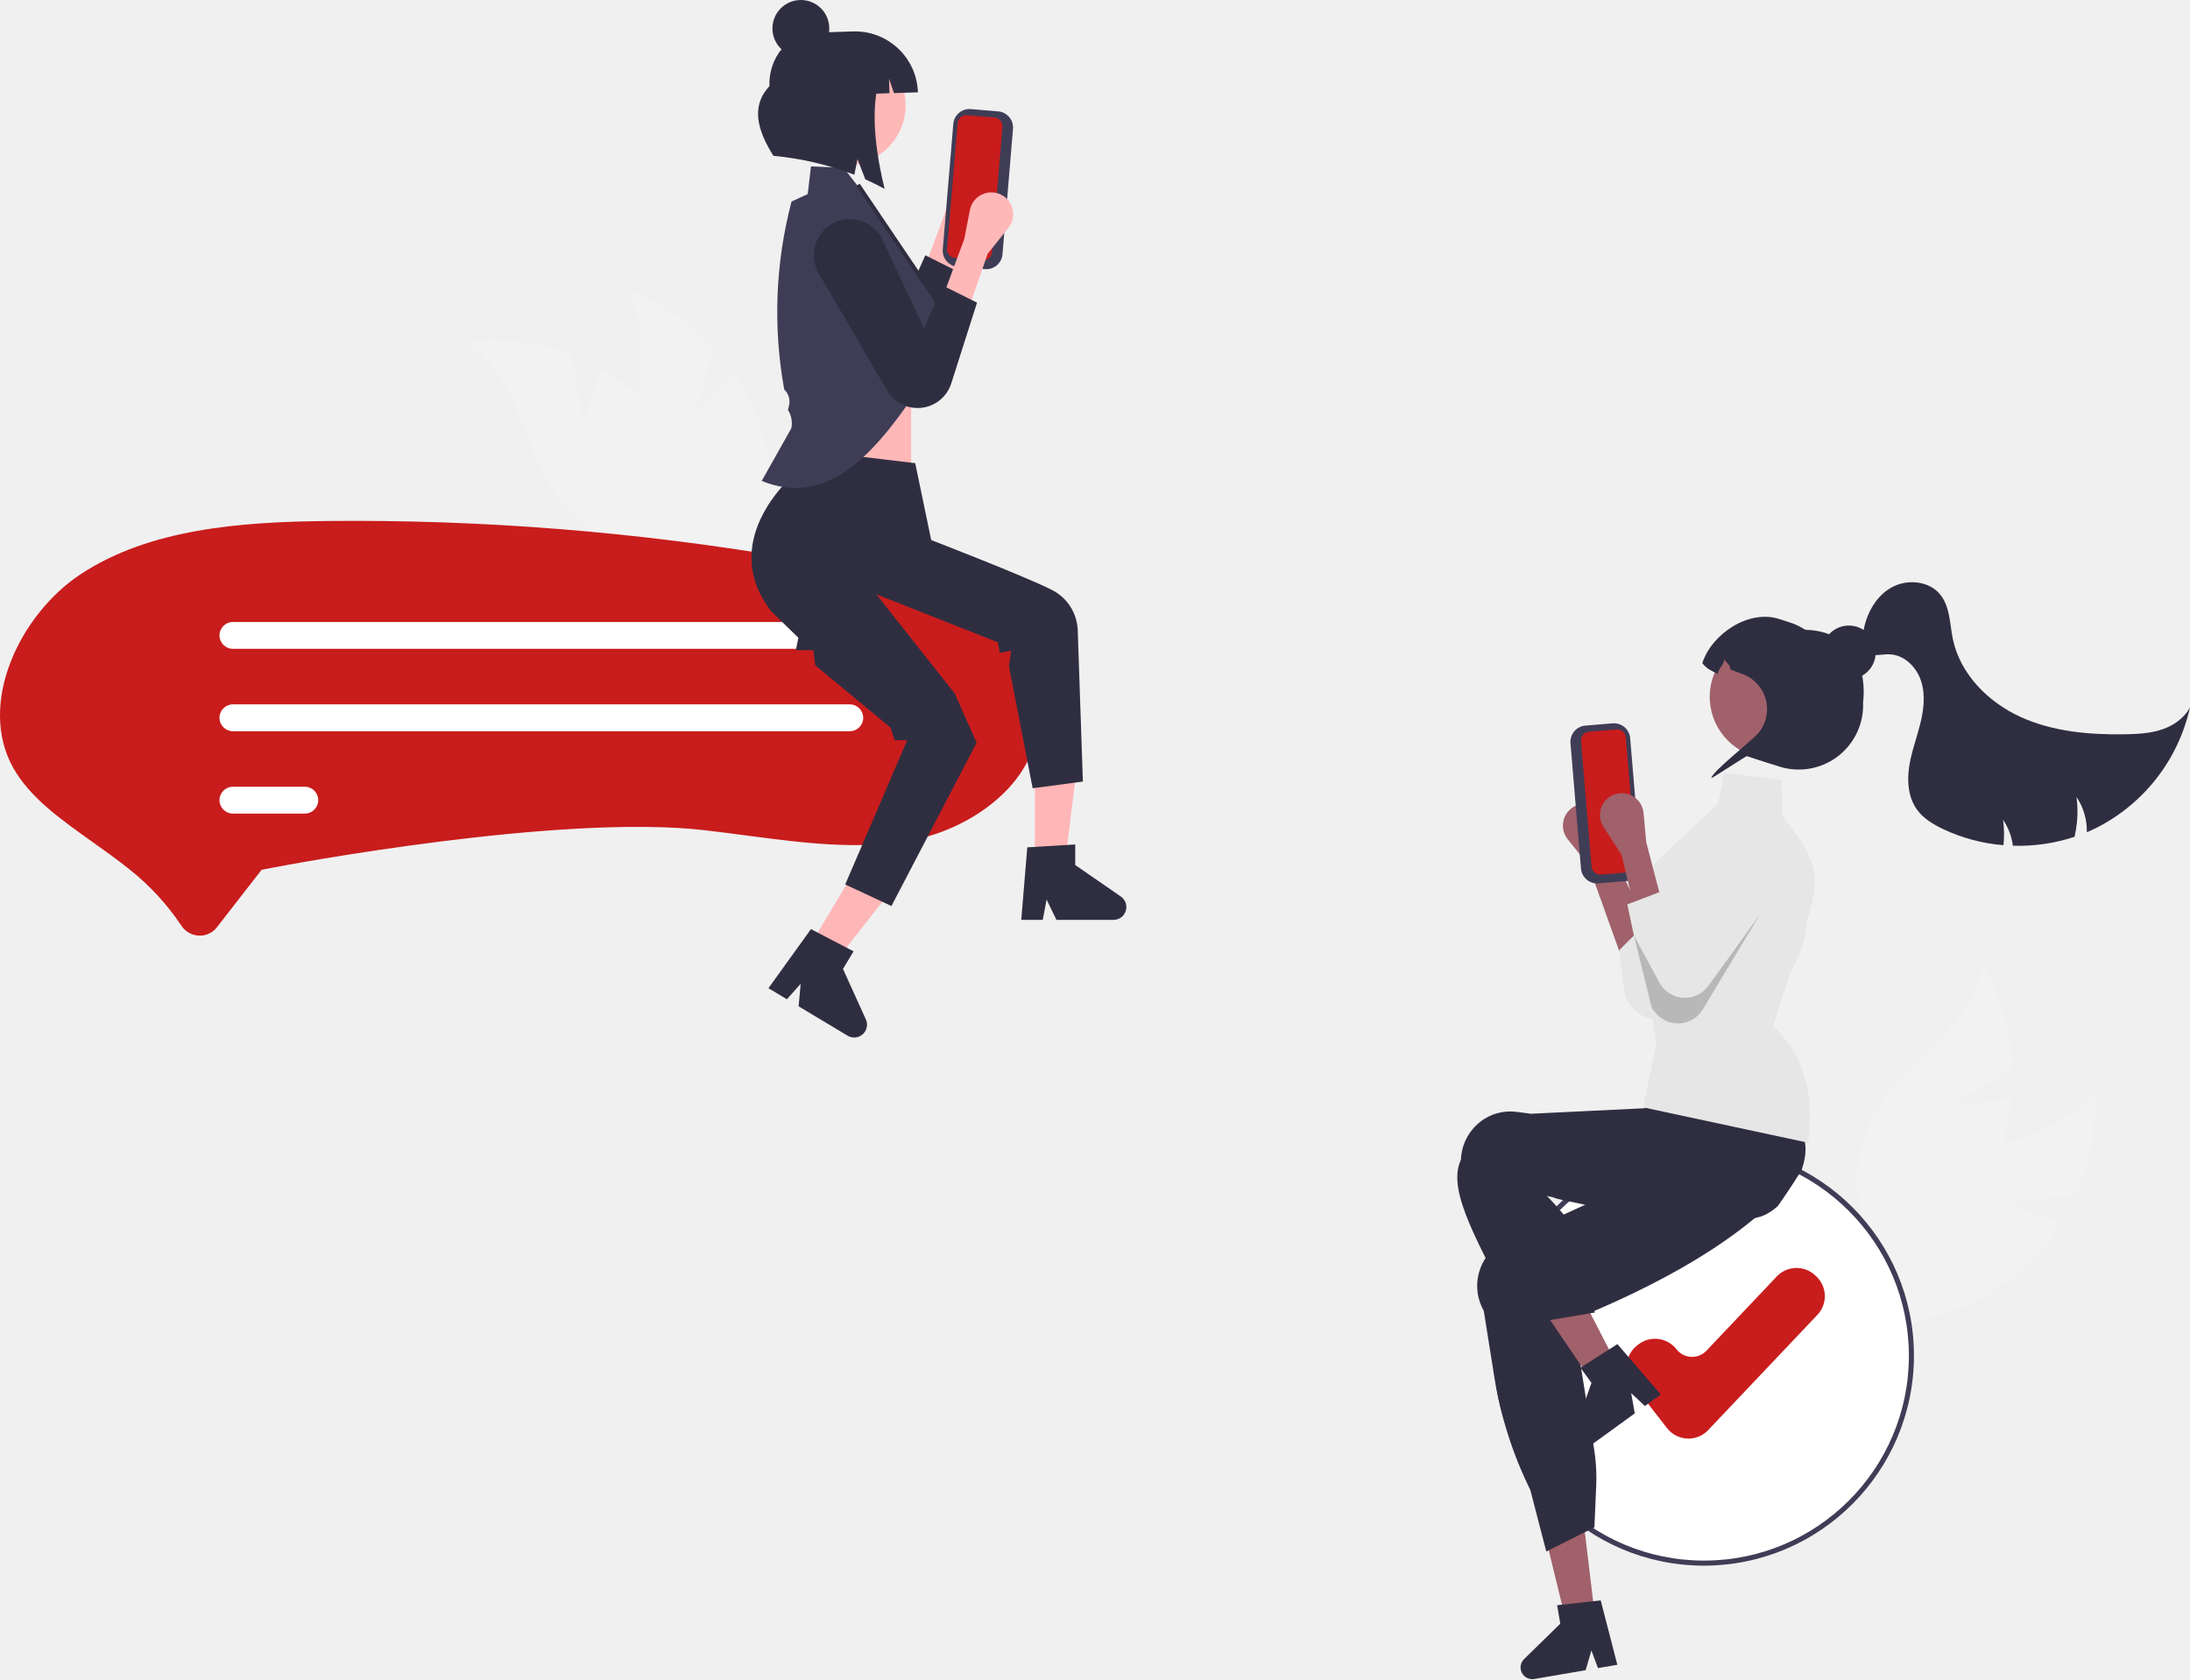
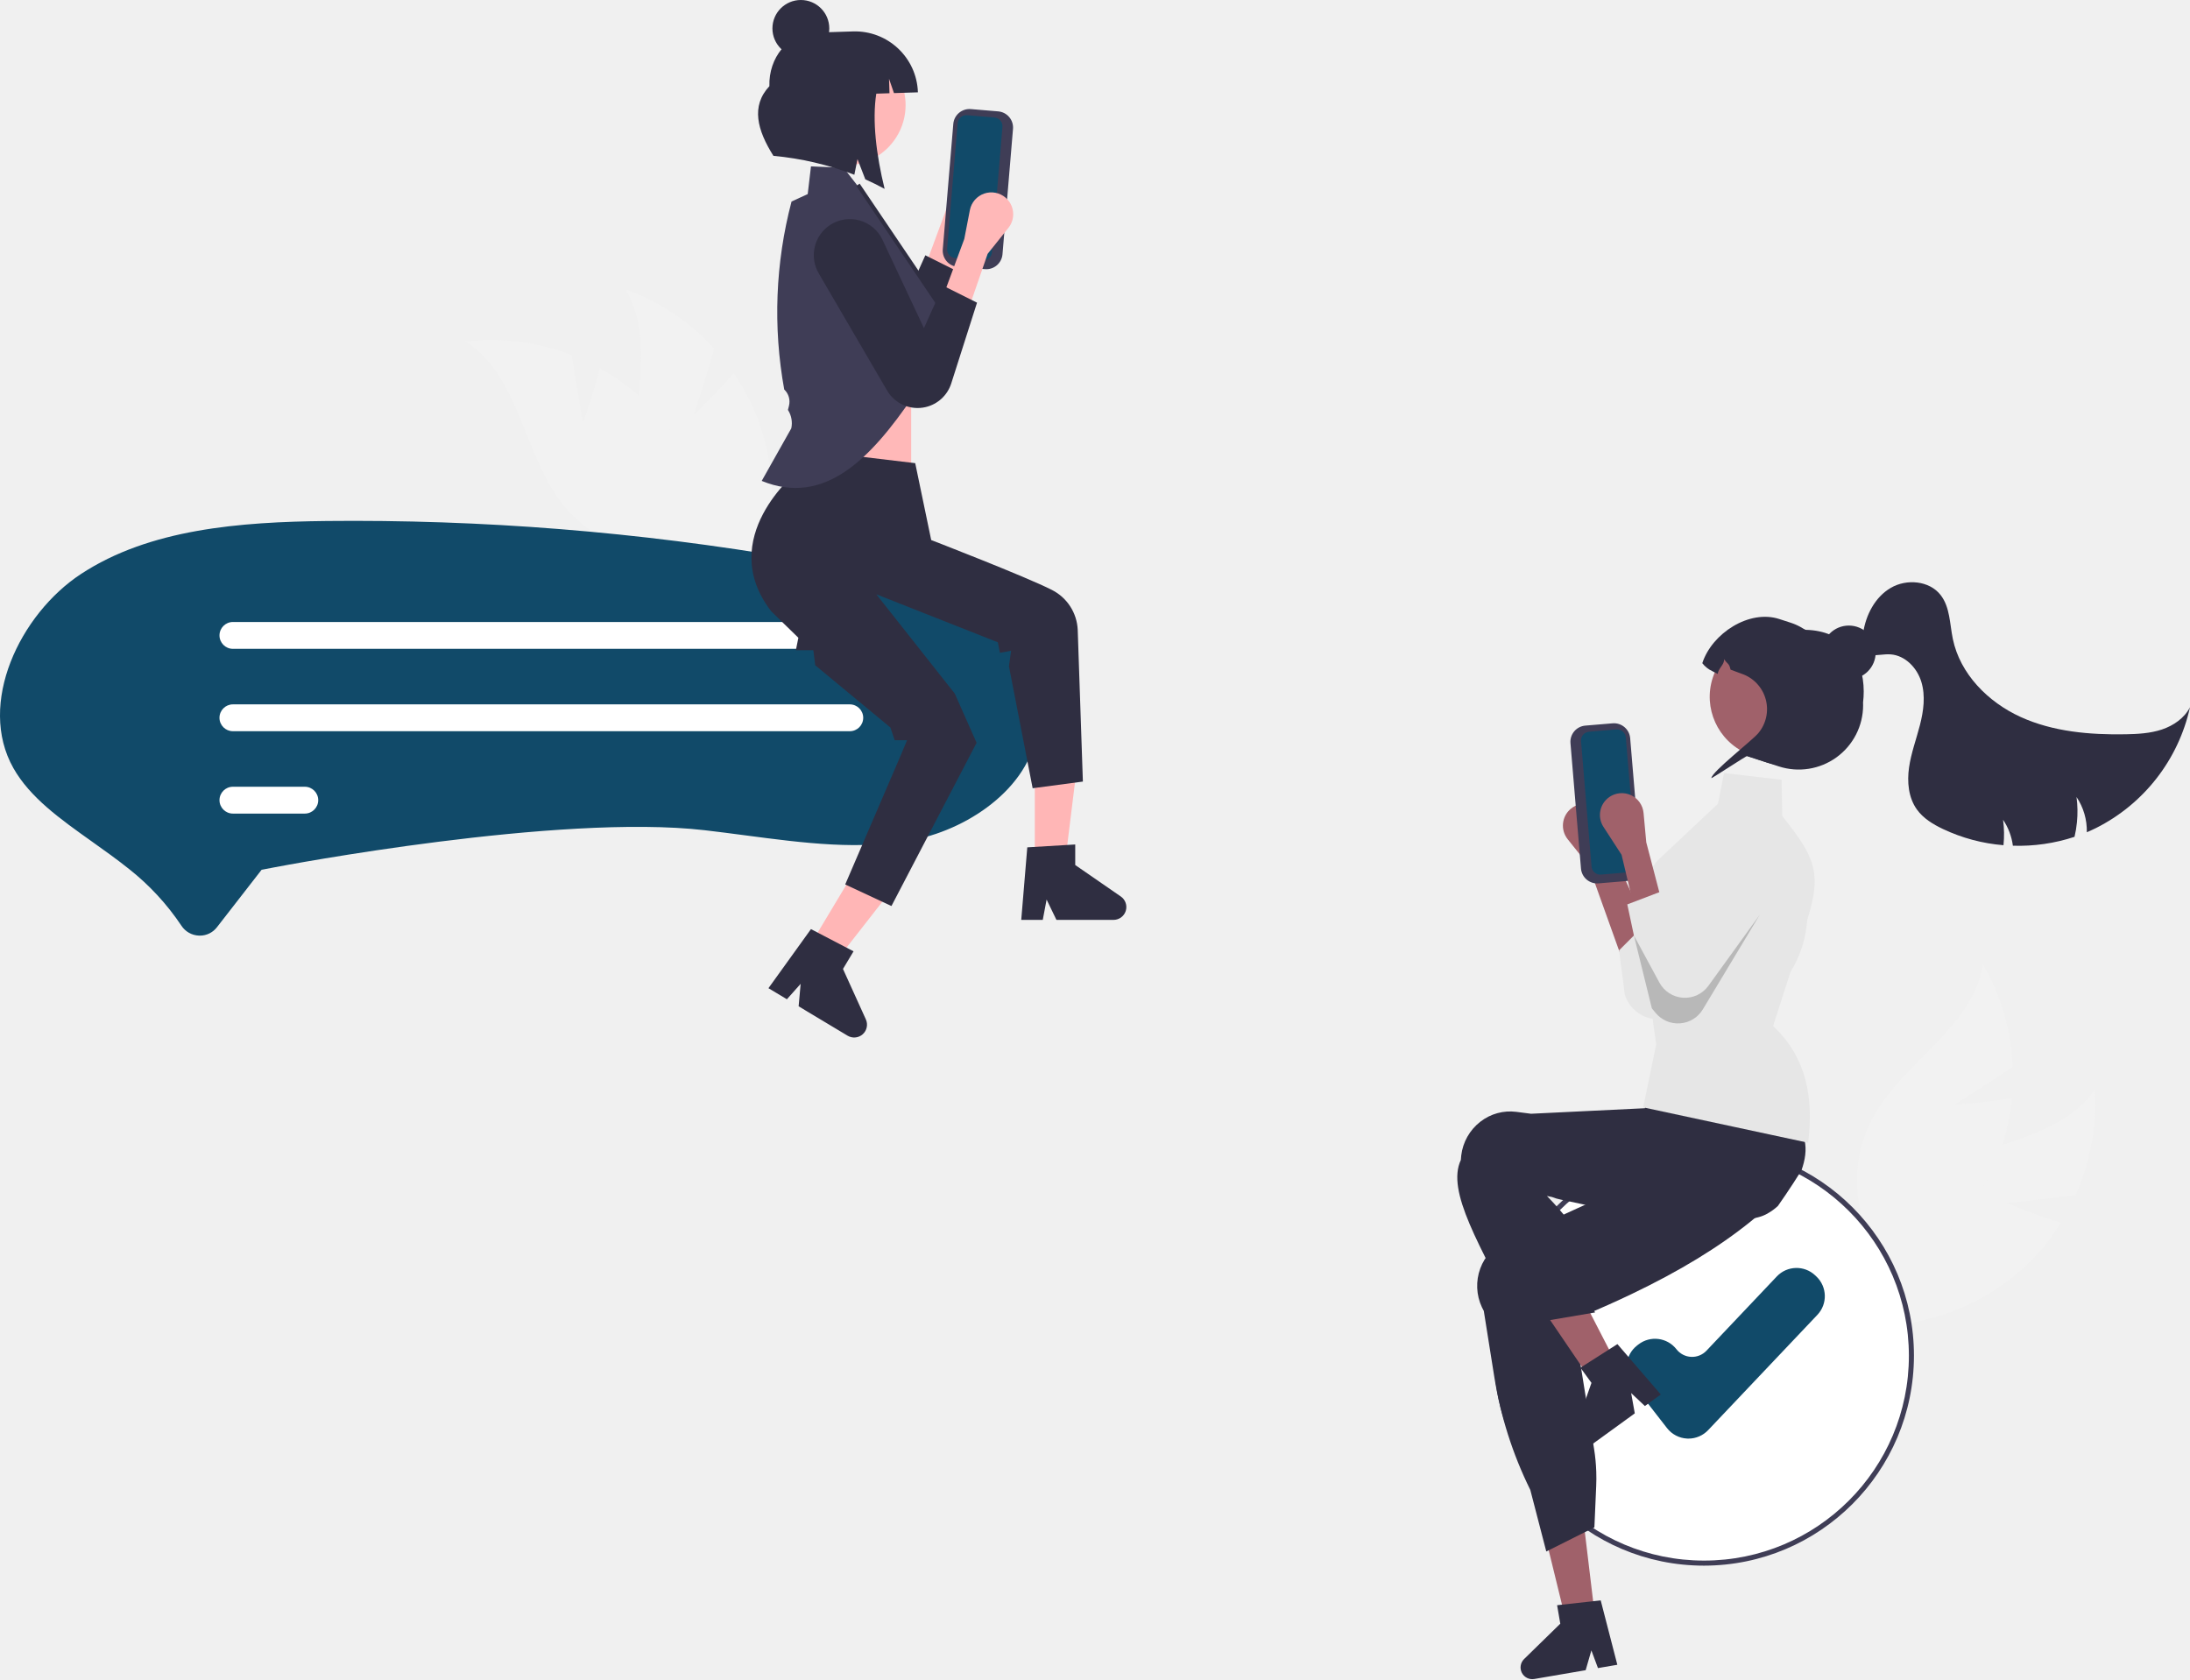
<svg xmlns="http://www.w3.org/2000/svg" data-name="Layer 1" width="864.762" height="663.114" viewBox="0 0 864.762 663.114">
  <path d="M960.145,593.558l27.03-3.065a87.77,87.77,0,0,0,7.539-41.552c-14.693,20.716-45.776,20.384-66.431,35.162a52.794,52.794,0,0,0-21.692,40.292l-8.925,17.105a88.466,88.466,0,0,0,70.244-23.506,85.453,85.453,0,0,0,13.484-16.666C970.757,598.107,960.145,593.558,960.145,593.558Z" transform="translate(-167.619 -118.4431)" fill="#f2f2f2" />
  <path d="M939.565,554.633l22.826-14.798A87.77,87.77,0,0,0,950.607,499.282c-3.912,25.094-31.881,38.66-43.777,61.098a52.794,52.794,0,0,0-1.445,45.737l-.36,19.29a88.466,88.466,0,0,0,52.388-52.366,85.453,85.453,0,0,0,4.636-20.93C951.092,553.972,939.565,554.633,939.565,554.633Z" transform="translate(-167.619 -118.4431)" fill="#f2f2f2" />
  <circle cx="672.853" cy="535.378" r="81.909" fill="#fff" />
  <path d="M840.472,736.73A82.909,82.909,0,1,1,923.381,653.821,83.003,83.003,0,0,1,840.472,736.73Zm0-163.817A80.909,80.909,0,1,0,921.381,653.821,81,81,0,0,0,840.472,572.913Z" transform="translate(-167.619 -118.4431)" fill="#3f3d56" />
-   <path d="M834.34,686.557c-.175,0-.349-.006-.524-.014a10.711,10.711,0,0,1-7.94-4.126L812.187,664.819a10.716,10.716,0,0,1,1.878-15.04l.493-.383a10.715,10.715,0,0,1,15.043,1.88,7.816,7.816,0,0,0,11.837.576L869.231,622.51a10.732,10.732,0,0,1,15.152-.412l.456.434a10.714,10.714,0,0,1,.409,15.151L842.117,683.209A10.705,10.705,0,0,1,834.34,686.557Z" transform="translate(-167.619 -118.4431)" fill="#c91c1c" />
+   <path d="M834.34,686.557c-.175,0-.349-.006-.524-.014a10.711,10.711,0,0,1-7.94-4.126L812.187,664.819a10.716,10.716,0,0,1,1.878-15.04l.493-.383a10.715,10.715,0,0,1,15.043,1.88,7.816,7.816,0,0,0,11.837.576L869.231,622.51a10.732,10.732,0,0,1,15.152-.412l.456.434a10.714,10.714,0,0,1,.409,15.151L842.117,683.209A10.705,10.705,0,0,1,834.34,686.557Z" transform="translate(-167.619 -118.4431)" fill="#114a69" />
  <polygon points="630.005 640.052 618.645 641.317 607.882 597.245 624.647 595.377 630.005 640.052" fill="#a0616a" />
  <path d="M872.464,560.357c-.353-.351-.735-.693-1.116-1.018a103.626,103.626,0,0,0-9.176-6.795c-3.599-2.398-7.649-4.846-12.23-7.373q-3.326-1.837-7.03-3.75-1.855-.959-3.818-1.932a1.929,1.929,0,0,0-.172-.089l-.379-.192-27.568,22.757-1.958,1.539,5.078,6.262s-.442,4.979-.432,4.981l-5.041,12.58-.055.026-17.96,8.197-18.508,8.449-9.941,4.541a19.097,19.097,0,0,0-10.022,10.829,19.853,19.853,0,0,0,.654,15.333c.222.486.472.973.737,1.441l4.131,25.972a156.324,156.324,0,0,0,14.231,44.71l6.309,24.312.959-.481,14.269-7.147,3.77-1.884.712-16.335c.081-1.862.092-3.734.026-5.602a72.007,72.007,0,0,0-.875-9.127l-8.181-50.941q2.178-.888,4.296-1.784,9.821-4.109,18.596-8.308c19.026-9.093,34.526-18.533,47.19-28.759q5.338-4.302,10.014-8.807,1.719-1.646,3.346-3.324c.258-.259.51-.514.757-.775a19.328,19.328,0,0,0,4.796-17.871A19.721,19.721,0,0,0,872.464,560.357Z" transform="translate(-167.619 -118.4431)" fill="#2f2e41" />
  <path d="M796.699,750.78l-12.297,1.359-1.93.211,1.256,7.302L769.438,773.613a4.629,4.629,0,0,0,4.014,7.877l20.294-3.476,2.258-7.822,2.604,6.989,7.644-1.308L799.689,750.452Z" transform="translate(-167.619 -118.4431)" fill="#2f2e41" />
  <path d="M808.402,497.915,818.931,486.749,804.078,454.251l-2.209-11.415a8.631,8.631,0,0,0-14.09-4.913h0a8.631,8.631,0,0,0-1.123,11.944l8.201,10.251Z" transform="translate(-167.619 -118.4431)" fill="#a0616a" />
  <path d="M818.931,481.749l-12,12,2.296,17.545a13.953,13.953,0,0,0,10.06,9.331h0a13.953,13.953,0,0,0,15.196-6.395L861.475,467.966a14.242,14.242,0,0,0-4.592-19.36h0a14.243,14.243,0,0,0-20.402,5.75L820.006,489.46Z" transform="translate(-167.619 -118.4431)" fill="#e6e6e6" />
  <path d="M806.842,658.826c-.62.631-1.242,1.255-1.871,1.88-1.251,1.249-2.52,2.487-3.793,3.71-.64.613-1.288,1.227-1.929,1.832l.005.022-.042.018-.013.011-1.067.551-2.657-3.913-1.225-1.802-1.732-2.553-3.172-4.669L772.642,629.327l14.98-7.733,1.18,2.296.007-.002.583,1.138,10.955,21.226,2.237,4.34.07.131,1.344,2.591,1.16,2.246,1.293,2.51Z" transform="translate(-167.619 -118.4431)" fill="#a0616a" />
  <path d="M803.747,650.857l-10.428,6.658-1.637,1.043,4.356,5.994-6.643,18.841a4.629,4.629,0,0,0,7.084,5.29l16.664-12.093-1.435-8.014,5.426,5.116,6.278-4.554-17.129-19.897Z" transform="translate(-167.619 -118.4431)" fill="#2f2e41" />
  <path d="M441.689,282.178l7.985-26.005a87.77,87.77,0,0,0-35.084-23.506c13.124,21.743.407,50.108,5.706,74.946a52.794,52.794,0,0,0,28.277,35.978l12.117,15.014a88.466,88.466,0,0,0,6.502-73.787,85.453,85.453,0,0,0-9.894-19.018C450.098,274.266,441.689,282.178,441.689,282.178Z" transform="translate(-167.619 -118.4431)" fill="#f2f2f2" />
  <path d="M397.784,285.501l-4.451-26.836a87.77,87.77,0,0,0-41.885-5.392c21.444,13.608,22.711,44.667,38.532,64.535a52.794,52.794,0,0,0,41.355,19.591l17.541,8.034a88.466,88.466,0,0,0-27.088-68.942,85.453,85.453,0,0,0-17.337-12.609C401.782,274.669,397.784,285.501,397.784,285.501Z" transform="translate(-167.619 -118.4431)" fill="#f2f2f2" />
  <path d="M550.606,206.686l8.201-10.251a8.631,8.631,0,0,0-1.123-11.944h0a8.631,8.631,0,0,0-14.09,4.913l-2.209,11.415-8.383,22.634L543.061,228.482Z" transform="translate(-167.619 -118.4431)" fill="#ffb8b8" />
  <path d="M525.457,236.027,508.982,200.923a14.243,14.243,0,0,0-20.402-5.75h0a14.242,14.242,0,0,0-4.592,19.36l26.992,46.265a13.953,13.953,0,0,0,15.196,6.395h0a13.953,13.953,0,0,0,10.06-9.331l10.179-31.894-13.413-6.706Z" transform="translate(-167.619 -118.4431)" fill="#2f2e41" />
  <path d="M556.543,224.729l-10.793-.905a6.42,6.42,0,0,1-5.855-6.926l4.152-49.522a6.42,6.42,0,0,1,6.926-5.855l10.793.905a6.42,6.42,0,0,1,5.855,6.926l-4.152,49.522A6.42,6.42,0,0,1,556.543,224.729Z" transform="translate(-167.619 -118.4431)" fill="#3f3d56" />
-   <path d="M549.5,163.941a3.46,3.46,0,0,0-3.733,3.155l-4.152,49.522a3.46,3.46,0,0,0,3.155,3.733l10.793.905a3.46,3.46,0,0,0,3.733-3.155l4.152-49.522a3.46,3.46,0,0,0-3.155-3.733Z" transform="translate(-167.619 -118.4431)" fill="#c91c1c" />
+   <path d="M549.5,163.941a3.46,3.46,0,0,0-3.733,3.155l-4.152,49.522a3.46,3.46,0,0,0,3.155,3.733l10.793.905a3.46,3.46,0,0,0,3.733-3.155l4.152-49.522a3.46,3.46,0,0,0-3.155-3.733Z" transform="translate(-167.619 -118.4431)" fill="#114a69" />
  <rect x="314.897" y="150.859" width="44.903" height="44.903" fill="#ffb8b8" />
  <circle cx="368.533" cy="144.613" r="2.406" fill="#2f2e41" />
  <polygon points="408.613 340.53 420.589 340.529 426.287 294.335 408.611 294.336 408.613 340.53" fill="#ffb6b6" />
  <path d="M573.262,453.065l18.932-1.13v8.111l17.999,12.431a5.067,5.067,0,0,1-2.879,9.236H584.775l-3.885-8.023-1.517,8.023h-8.498Z" transform="translate(-167.619 -118.4431)" fill="#2f2e41" />
  <polygon points="319.732 373.506 330.001 379.669 358.659 342.994 343.504 333.898 319.732 373.506" fill="#ffb6b6" />
  <path d="M487.845,485.355l16.814,8.774-4.174,6.955,9.035,19.921a5.067,5.067,0,0,1-7.222,6.437L482.972,515.843l.798-8.879-5.43,6.099-7.286-4.374Z" transform="translate(-167.619 -118.4431)" fill="#2f2e41" />
-   <path d="M246.538,487.929c-.118,0-.236-.002-.356-.007a8.649,8.649,0,0,1-6.955-3.955A97.704,97.704,0,0,0,218.659,461.686c-4.827-3.858-9.871-7.446-14.749-10.915-12.584-8.948-24.435-17.375-31.014-29.02-14.343-25.391,2.548-60.758,26.679-76.618,27.066-17.789,62.667-20.579,97.107-20.945q5.369-.057,10.744-.056h0A1024.404,1024.404,0,0,1,492.431,341.048c20.294,3.744,41.536,8.331,58.606,19.461,16.969,11.065,27.283,28.49,26.276,44.393-1.469,23.216-26.08,40.563-48.49,45.099-21.36,4.319-43.55,1.4-67.042-1.691-5.186-.682-10.549-1.388-15.851-2.001-57.63-6.661-165.893,13.87-170.473,14.748l-4.544.87-17.631,22.689A8.461,8.461,0,0,1,246.538,487.929Z" transform="translate(-167.619 -118.4431)" fill="#c91c1c" />
+   <path d="M246.538,487.929c-.118,0-.236-.002-.356-.007a8.649,8.649,0,0,1-6.955-3.955A97.704,97.704,0,0,0,218.659,461.686c-4.827-3.858-9.871-7.446-14.749-10.915-12.584-8.948-24.435-17.375-31.014-29.02-14.343-25.391,2.548-60.758,26.679-76.618,27.066-17.789,62.667-20.579,97.107-20.945q5.369-.057,10.744-.056h0A1024.404,1024.404,0,0,1,492.431,341.048c20.294,3.744,41.536,8.331,58.606,19.461,16.969,11.065,27.283,28.49,26.276,44.393-1.469,23.216-26.08,40.563-48.49,45.099-21.36,4.319-43.55,1.4-67.042-1.691-5.186-.682-10.549-1.388-15.851-2.001-57.63-6.661-165.893,13.87-170.473,14.748l-4.544.87-17.631,22.689A8.461,8.461,0,0,1,246.538,487.929Z" transform="translate(-167.619 -118.4431)" fill="#114a69" />
  <path d="M503.172,374.673H259.589a5.3,5.3,0,0,1,0-10.6H503.172a5.3,5.3,0,0,1,0,10.6Z" transform="translate(-167.619 -118.4431)" fill="#fff" />
  <path d="M503.172,407.204H259.589a5.3,5.3,0,1,1-.011-10.6h243.595a5.3,5.3,0,0,1,0,10.6Z" transform="translate(-167.619 -118.4431)" fill="#fff" />
  <path d="M287.975,439.734H259.589a5.3,5.3,0,0,1,0-10.6H287.975a5.3,5.3,0,0,1,0,10.6Z" transform="translate(-167.619 -118.4431)" fill="#fff" />
  <path d="M529.008,301.35l-48.009-5.729,1.381,9.102s-32.509,26.195-10.255,55.098l10.744,10.478-.989,4.924h6.9l.74,5.941,29.68,24.568,1.704,5.027h4.888l-2.389,5.715-22.035,51.249,18.256,8.512,33.623-64.457-8.612-19.427-30.982-39.213,47.987,18.954.818,4.161,4.411-.835-.852,6.124,9.364,48.181,19.835-2.632-2.039-59.951a18.59,18.59,0,0,0-10.128-15.694c-10.167-5.222-47.726-19.733-47.726-19.733Z" transform="translate(-167.619 -118.4431)" fill="#2f2e41" />
  <path d="M509.778,196.334l-9.038-11.618-12.893-.559-1.287,10.927L480.172,198.03a171.329,171.329,0,0,0-2.886,74.227l0,0h0a6.609,6.609,0,0,1,1.88,6.42l-.414,1.651.038.06a9.672,9.672,0,0,1,1.284,7.22h0L468.396,308.361c24.801,10.108,42.982-8.742,59.825-33.445l10.424-36.083Z" transform="translate(-167.619 -118.4431)" fill="#3f3d56" />
  <polygon points="369.331 144.693 371.765 120.349 339.45 72.513 338.121 73.41 370.111 120.767 367.735 144.533 369.331 144.693" fill="#2f2e41" />
  <circle cx="333.752" cy="41.482" r="23.838" fill="#ffb8b8" />
  <path d="M504.436,130.853l-2.991.095-1.016.032-11.384.361c-10.09.32-17.978,9.782-17.617,21.133-7.371,7.886-4.782,17.391,1.586,27.51a119.655,119.655,0,0,1,31.959,7.47l1.242-6.18,3.09,7.989q3.838,1.712,7.623,3.768c-3.323-13.494-4.943-27.01-3.292-37.601l5.213-.165-.181-5.705,1.951,5.649,9.451-.3v0A24.857,24.857,0,0,0,504.436,130.853Z" transform="translate(-167.619 -118.4431)" fill="#2f2e41" />
  <circle cx="316.235" cy="11.226" r="11.226" fill="#2f2e41" />
  <path d="M557.606,218.686l8.201-10.251a8.631,8.631,0,0,0-1.123-11.944h0a8.631,8.631,0,0,0-14.09,4.913l-2.209,11.415-8.383,22.634L550.061,240.482Z" transform="translate(-167.619 -118.4431)" fill="#ffb8b8" />
  <path d="M532.457,248.027,515.982,212.923a14.243,14.243,0,0,0-20.402-5.75h0a14.242,14.242,0,0,0-4.592,19.36l26.992,46.265a13.953,13.953,0,0,0,15.196,6.395h0a13.953,13.953,0,0,0,10.06-9.331l10.179-31.894-13.413-6.706Z" transform="translate(-167.619 -118.4431)" fill="#2f2e41" />
  <path d="M878.936,580.675c-1.038,1.666-2.098,3.325-3.166,4.969q-2.977,4.59-6.112,9.043c0,.008-.008.008-.015.015a21.384,21.384,0,0,1-4.014,2.931c-.061.045-.129.076-.189.114a14.799,14.799,0,0,1-3.378,1.356c-.424.106-.856.212-1.28.318-1.53.364-3.045.674-4.552.947-2.681.477-5.332.818-7.968,1.03-.212.023-.424.038-.636.053-10.838.795-21.389-.485-32.402-2.583-5.438-1.03-10.99-2.265-16.739-3.545-1.878-.424-3.764-.841-5.673-1.257-.144-.03-.295-.068-.447-.098-2.727-.598-5.499-1.189-8.339-1.772-3.575-.735-1.742-.777-5.575-1.451,0,0,8.842,8.979,10.312,12.872,1.636,4.787,2.931,8.574.197,16.458l8.491,16.67L767.931,641.749c-16.27-31.881-29.272-52.874-23.464-65.238.023-.576.068-1.159.144-1.734a19.843,19.843,0,0,1,7.551-13.361,19.109,19.109,0,0,1,14.232-3.893l5.794.75,44.937-2.183,1.765-7.195.326-.121,10.354-3.795,35.81-13.126.091-.03,2.356-.863.28.454c.083.136.167.273.242.409a70.195,70.195,0,0,1,5.658,13.133,206.174,206.174,0,0,1,5.946,22.699q.102.5.182.909l.023.083c.023.129.038.212.045.235C881.027,572.32,880.451,576.516,878.936,580.675Z" transform="translate(-167.619 -118.4431)" fill="#2f2e41" />
  <line x1="617.119" y1="550.991" x2="616.407" y2="550.991" fill="#2f2e41" />
  <path d="M871.381,440.723l-.259-14.354-22.741-2.646-2.385,12.121-23.901,22.46c-16.993,20.775-4.645,35.101-3.906,37.232l2.102,26.196,1.322,9.102-5.162,24.909,65.152,13.976c2.086-17.221-.237-33.222-13.839-46.102l6.873-21.385,0,0a43.912,43.912,0,0,0,6.392-18.421l.247-2.236C887.35,462.651,883.753,456.28,871.381,440.723Z" transform="translate(-167.619 -118.4431)" fill="#e6e6e6" />
  <path d="M903.286,395.861c.015.371.023.742.023,1.106a25.426,25.426,0,0,1-33.31,24.131l-4.673-1.522c-.038-.015-.083-.023-.121-.038l-7.703-2.515a5.267,5.267,0,0,1,.015-.977c-11.49-4.908,4.393-21.033,8.339-33.144.613-1.886-20.48-.477-19.48-2.09-.22-.114-.439-.227-.644-.341A31.216,31.216,0,0,1,880.208,367.035c.167.038.341.091.507.136,14.966.371,22.828,10.801,22.828,24.343A37.142,37.142,0,0,1,903.286,395.861Z" transform="translate(-167.619 -118.4431)" fill="#2f2e41" />
  <path d="M890.32,401.193a24.401,24.401,0,0,1-30.758,15.625q-1.045-.341-2.045-.773a24.39,24.39,0,0,1-13.58-29.978,24.146,24.146,0,0,1,2.439-5.256,24.393,24.393,0,0,1,43.944,20.382Z" transform="translate(-167.619 -118.4431)" fill="#a0616a" />
  <path d="M865.321,419.573a.844.844,0,0,1-.12-.04l-7.7-2.51c-.02-.33-14.16,9.03-14.12,8.7.22-2.53,16.15-14.87,18.53-17.74a14.759,14.759,0,0,0-6.48-23.44,1.181,1.181,0,0,1-.2-.07c-1.49-.52-2.92-1.05-4.26-1.58-.66-2.75-1-1.84-2.59-4.17.29,2.12-2.4,3.72-2.44,5.86-.55-.25-1.07-.51-1.57-.77-.22-.12-.43-.23-.64-.34a10.618,10.618,0,0,1-3.93-3.14c3.85-11.83,18.58-21.3,30.41-17.43l4.47,1.45a22.434,22.434,0,0,1,13.03,11.09,25.257,25.257,0,0,1,7.58,9.49C905.071,404.583,886.181,426.273,865.321,419.573Z" transform="translate(-167.619 -118.4431)" fill="#2f2e41" />
  <circle cx="730.048" cy="257.643" r="10.604" fill="#2f2e41" />
  <path d="M1032.381,397.713a70.321,70.321,0,0,1-37.12,47.73c-1.19.59-2.4,1.14-3.62,1.65a23.986,23.986,0,0,0-4.07-13.91,42.678,42.678,0,0,1,.16,10.04,42.241,42.241,0,0,1-.95,5.69,70.484,70.484,0,0,1-24.34,3.51,23.649,23.649,0,0,0-3.87-10.24,42.678,42.678,0,0,1,.16,10.04,68.904,68.904,0,0,1-23.93-6.41c-3.91-1.86-7.75-4.19-10.27-7.71-3.35-4.69-3.91-10.88-3.09-16.58.82-5.71,2.87-11.16,4.3-16.74s2.24-11.55.56-17.06c-1.67-5.52-6.36-10.43-12.11-10.86-2.62-.2-5.25.52-7.87.28-2.62-.25-5.46-2-5.52-4.63l2.51-4.08c1.06-7.14,4.7-14.22,10.94-17.85,6.23-3.64,15.19-2.86,19.64,2.82,3.75,4.78,3.61,11.42,4.84,17.37,2.86,13.82,13.91,24.94,26.75,30.8,12.85,5.85,27.31,7.08,41.43,6.84,4.84-.09,9.76-.35,14.36-1.88C1025.881,404.993,1030.181,402.033,1032.381,397.713Z" transform="translate(-167.619 -118.4431)" fill="#2f2e41" />
  <path d="M791.899,461.441l-4.152-49.522a6.42,6.42,0,0,1,5.855-6.926l10.793-.905a6.42,6.42,0,0,1,6.926,5.855l4.152,49.522a6.42,6.42,0,0,1-5.855,6.926l-10.793.905A6.42,6.42,0,0,1,791.899,461.441Z" transform="translate(-167.619 -118.4431)" fill="#3f3d56" />
-   <path d="M795.075,407.413a3.46,3.46,0,0,0-3.155,3.733l4.152,49.522a3.46,3.46,0,0,0,3.733,3.155l10.793-.905a3.46,3.46,0,0,0,3.155-3.733L809.601,409.663a3.46,3.46,0,0,0-3.733-3.155Z" transform="translate(-167.619 -118.4431)" fill="#c91c1c" />
+   <path d="M795.075,407.413a3.46,3.46,0,0,0-3.155,3.733l4.152,49.522a3.46,3.46,0,0,0,3.733,3.155l10.793-.905a3.46,3.46,0,0,0,3.155-3.733L809.601,409.663a3.46,3.46,0,0,0-3.733-3.155Z" transform="translate(-167.619 -118.4431)" fill="#114a69" />
  <path d="M813.273,478.433l10.508-4.01-6.103-23.352-1.069-11.577a8.631,8.631,0,0,0-13.535-6.283h0a8.631,8.631,0,0,0-2.299,11.775l7.147,11.012Z" transform="translate(-167.619 -118.4431)" fill="#a0616a" />
  <path d="M824.196,470.252l-14.01,5.347,6.974,32.745a13.953,13.953,0,0,0,9.088,10.281h0a13.953,13.953,0,0,0,15.754-4.86l31.436-43.368a14.242,14.242,0,0,0-2.655-19.719h0a14.242,14.242,0,0,0-20.871,3.703l-19.867,33.302Z" transform="translate(-167.619 -118.4431)" fill="#e6e6e6" />
  <path d="M812.801,487.879l7.082,28.759,1.469,1.788a11.448,11.448,0,0,0,18.656-1.367l22.443-37.316-20.235,27.999A11.448,11.448,0,0,1,822.869,506.485Z" transform="translate(-167.619 -118.4431)" opacity="0.2" />
</svg>
